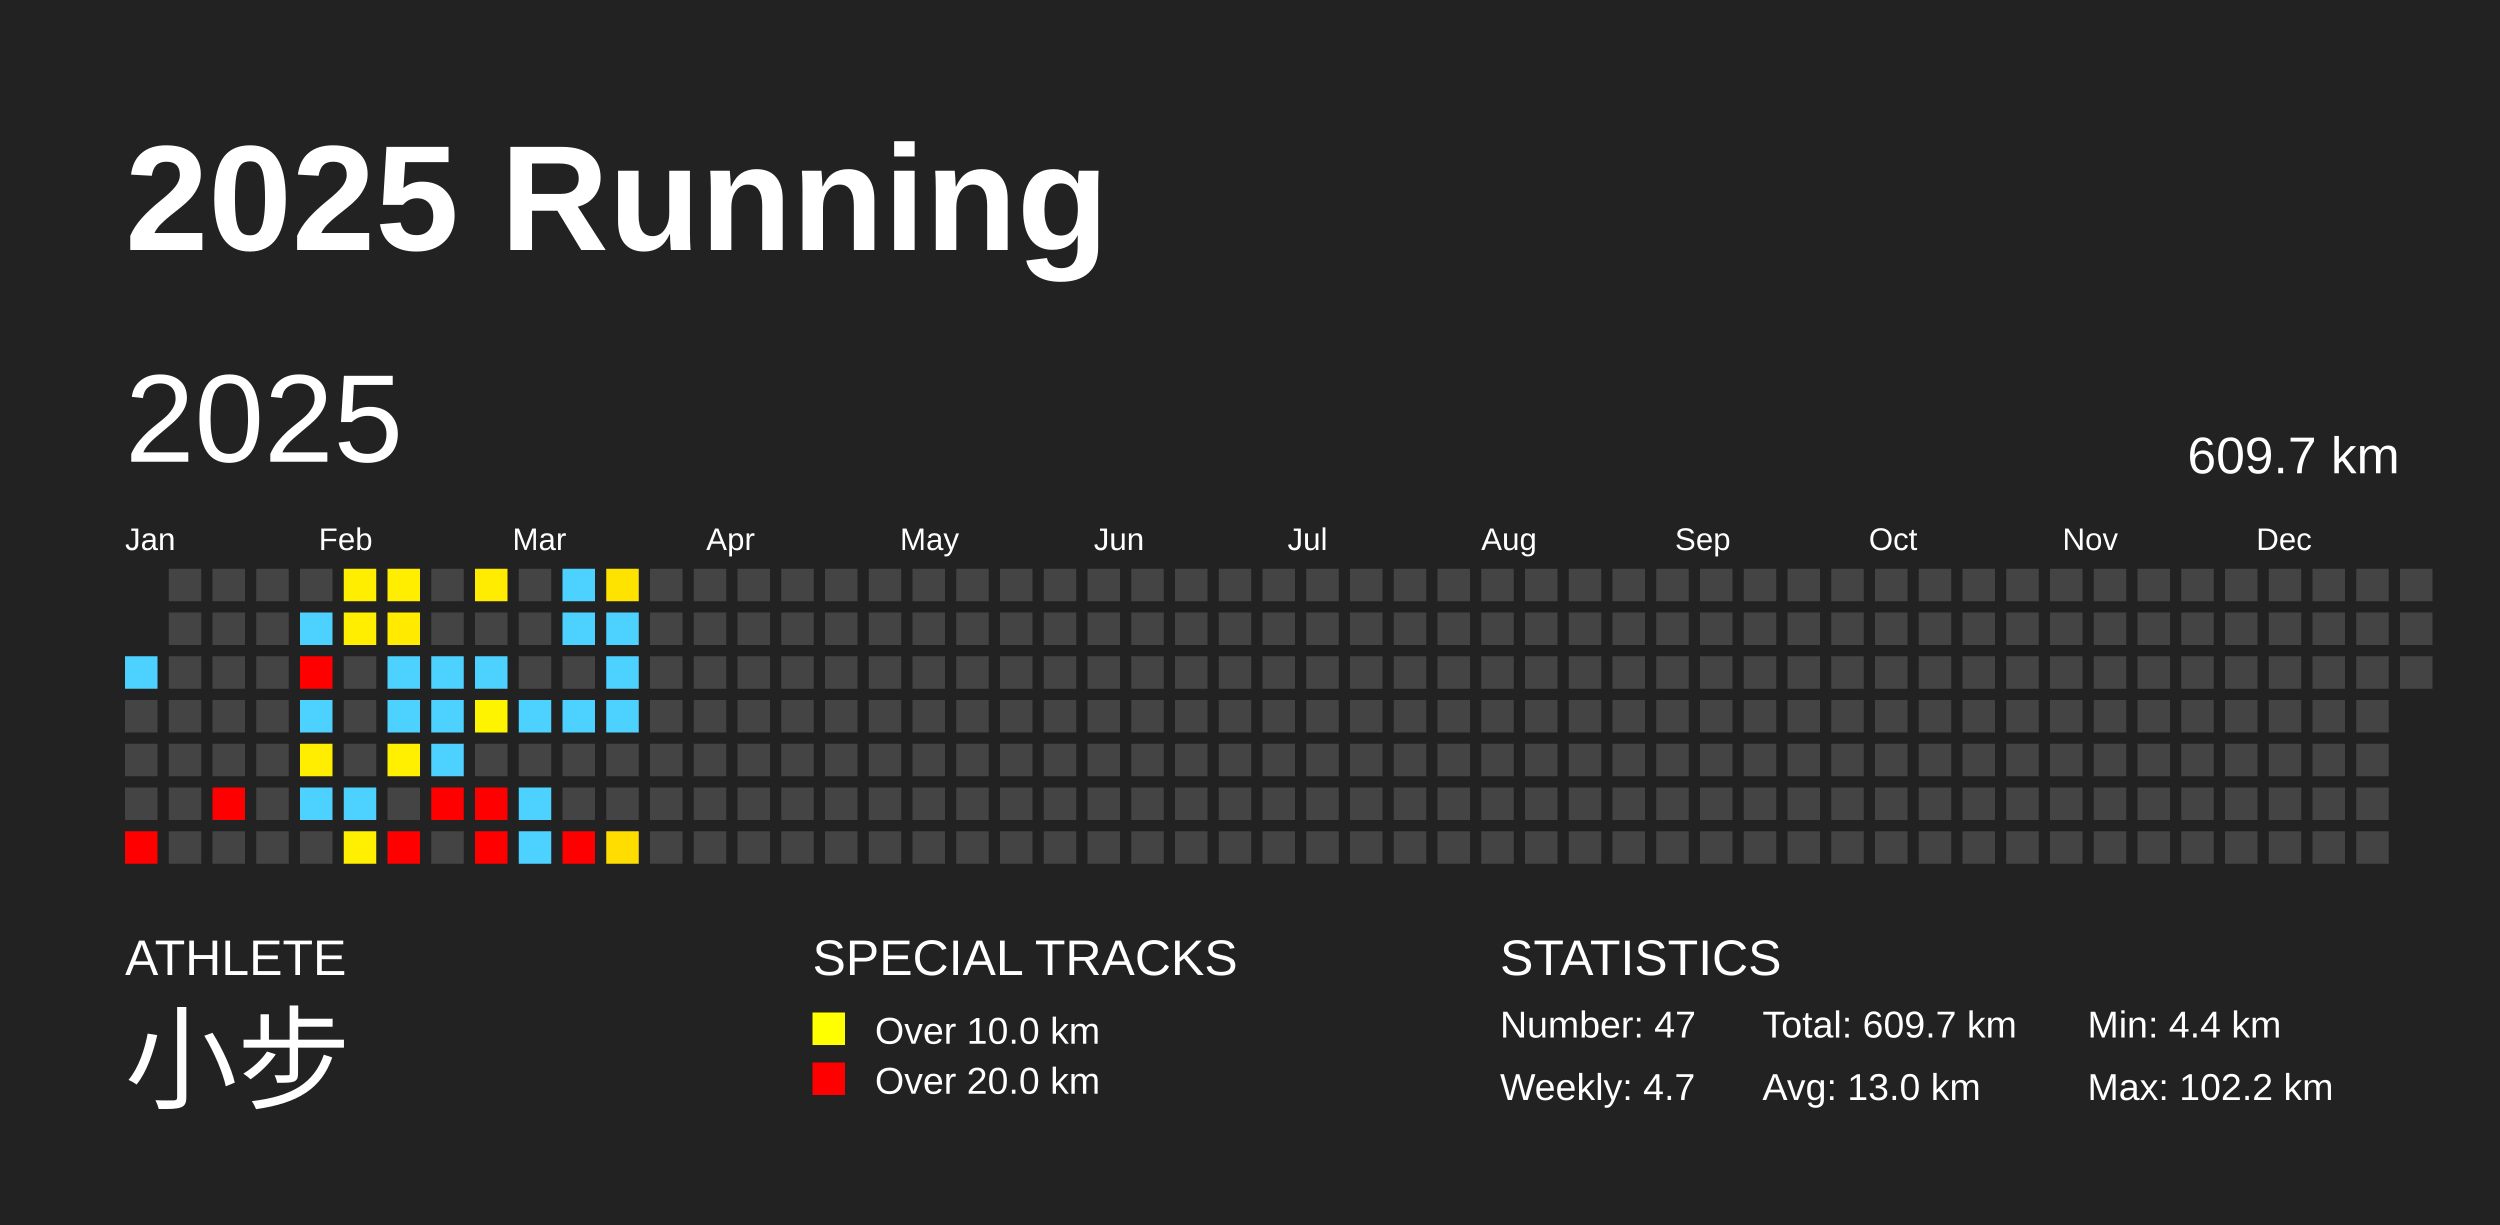
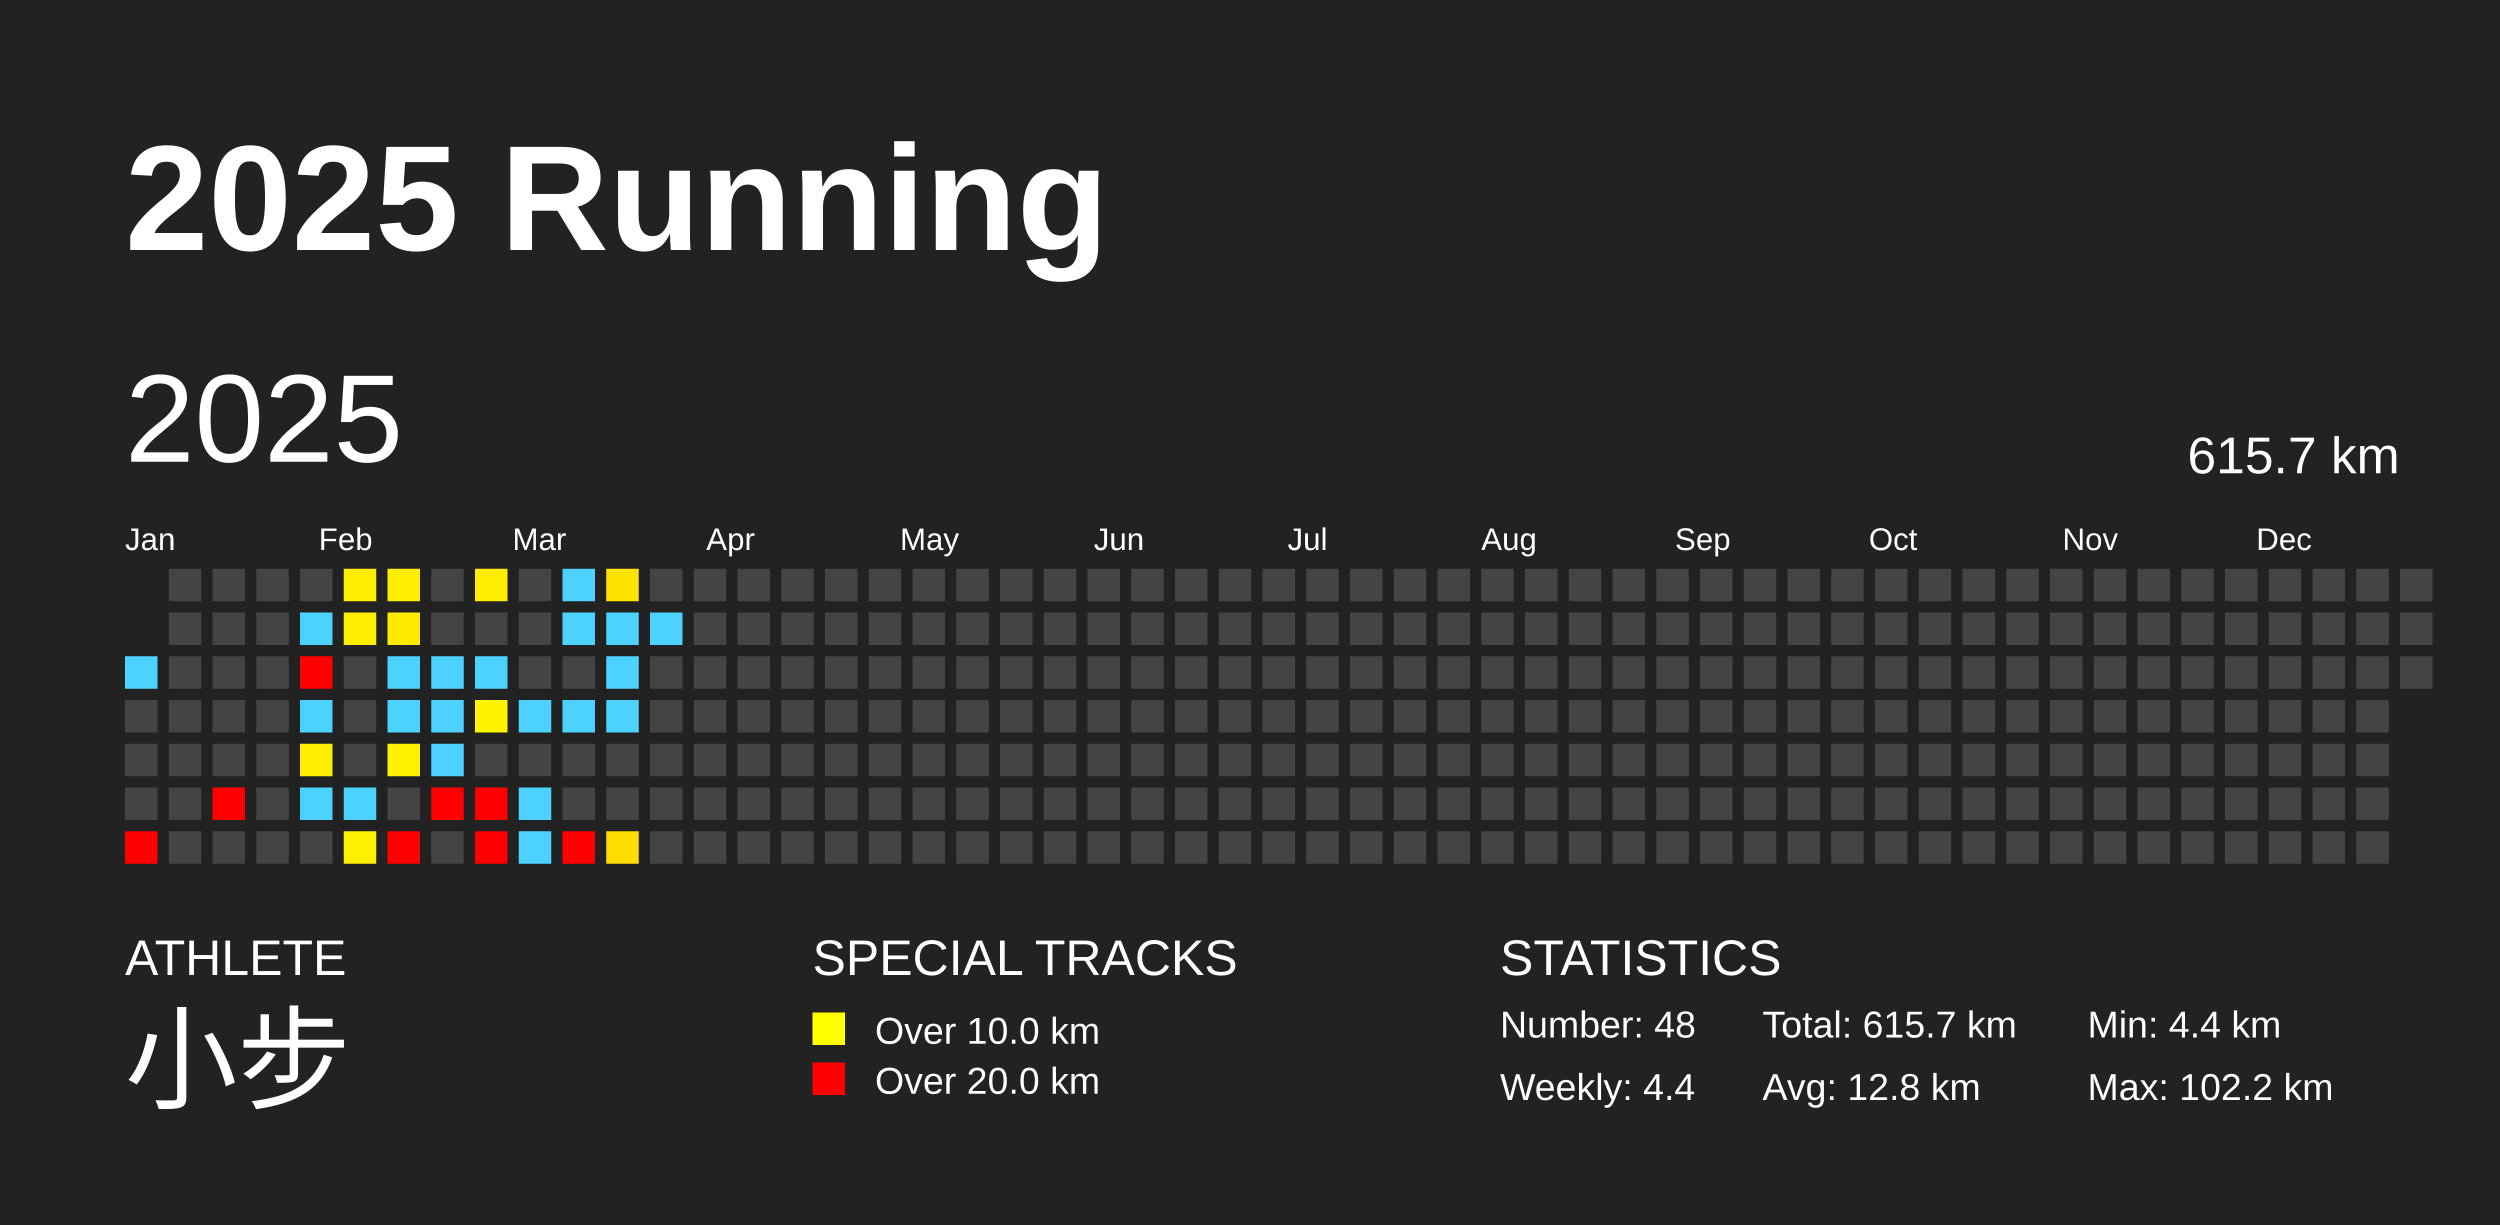
<svg xmlns="http://www.w3.org/2000/svg" baseProfile="full" height="98mm" version="1.1" viewBox="0,0,200,98" width="200mm">
  <defs />
  <rect fill="#222222" height="98" width="200" x="0" y="0" />
  <text fill="#FFFFFF" style="font-size:12px; font-family:Arial; font-weight:bold;" x="10" y="20">2025 Running</text>
  <text fill="#FFFFFF" style="font-size:4px; font-family:Arial" x="10" y="78">ATHLETE</text>
  <text fill="#FFFFFF" style="font-size:9px; font-family:Arial" x="10" y="88">小步</text>
  <text fill="#FFFFFF" style="font-size:4px; font-family:Arial" x="65" y="78">SPECIAL TRACKS</text>
  <rect fill="yellow" height="2.6" width="2.6" x="65" y="81" />
  <text fill="#FFFFFF" style="font-size:3px; font-family:Arial" x="70" y="83.5">Over 10.0 km</text>
  <rect fill="red" height="2.6" width="2.6" x="65" y="85" />
  <text fill="#FFFFFF" style="font-size:3px; font-family:Arial" x="70" y="87.5">Over 20.0 km</text>
  <text fill="#FFFFFF" style="font-size:4px; font-family:Arial" x="120" y="78">STATISTICS</text>
-   <text fill="#FFFFFF" style="font-size:3px; font-family:Arial" x="120" y="83">Number: 47</text>
-   <text fill="#FFFFFF" style="font-size:3px; font-family:Arial" x="120" y="88">Weekly: 4.7</text>
-   <text fill="#FFFFFF" style="font-size:3px; font-family:Arial" x="141" y="83">Total: 609.7 km</text>
-   <text fill="#FFFFFF" style="font-size:3px; font-family:Arial" x="141" y="88">Avg: 13.0 km</text>
+   <text fill="#FFFFFF" style="font-size:3px; font-family:Arial" x="120" y="83">Number: 48</text>
+   <text fill="#FFFFFF" style="font-size:3px; font-family:Arial" x="120" y="88">Weekly: 4.4</text>
+   <text fill="#FFFFFF" style="font-size:3px; font-family:Arial" x="141" y="83">Total: 615.7 km</text>
+   <text fill="#FFFFFF" style="font-size:3px; font-family:Arial" x="141" y="88">Avg: 12.8 km</text>
  <text fill="#FFFFFF" style="font-size:3px; font-family:Arial" x="167" y="83">Min: 4.4 km</text>
  <text fill="#FFFFFF" style="font-size:3px; font-family:Arial" x="167" y="88">Max: 102.2 km</text>
  <text dominant-baseline="hanging" fill="#FFFFFF" style="font-size:10.0px; font-family:Arial;" x="10" y="30">2025</text>
-   <text dominant-baseline="hanging" fill="#FFFFFF" style="font-size:4.125px; font-family:Arial;" x="175" y="35">609.7 km</text>
+   <text dominant-baseline="hanging" fill="#FFFFFF" style="font-size:4.125px; font-family:Arial;" x="175" y="35">615.7 km</text>
  <text fill="#FFFFFF" style="font-size:2.5px; font-family:Arial" x="10.0" y="44">Jan</text>
  <text fill="#FFFFFF" style="font-size:2.5px; font-family:Arial" x="25.5" y="44">Feb</text>
  <text fill="#FFFFFF" style="font-size:2.5px; font-family:Arial" x="41.0" y="44">Mar</text>
  <text fill="#FFFFFF" style="font-size:2.5px; font-family:Arial" x="56.5" y="44">Apr</text>
  <text fill="#FFFFFF" style="font-size:2.5px; font-family:Arial" x="72.0" y="44">May</text>
  <text fill="#FFFFFF" style="font-size:2.5px; font-family:Arial" x="87.5" y="44">Jun</text>
  <text fill="#FFFFFF" style="font-size:2.5px; font-family:Arial" x="103.0" y="44">Jul</text>
  <text fill="#FFFFFF" style="font-size:2.5px; font-family:Arial" x="118.5" y="44">Aug</text>
  <text fill="#FFFFFF" style="font-size:2.5px; font-family:Arial" x="134.0" y="44">Sep</text>
  <text fill="#FFFFFF" style="font-size:2.5px; font-family:Arial" x="149.5" y="44">Oct</text>
  <text fill="#FFFFFF" style="font-size:2.5px; font-family:Arial" x="165.0" y="44">Nov</text>
  <text fill="#FFFFFF" style="font-size:2.5px; font-family:Arial" x="180.5" y="44">Dec</text>
  <rect fill="#4dd2ff" height="2.6" width="2.6" x="10.0" y="52.5" />
  <rect fill="#444444" height="2.6" width="2.6" x="10.0" y="56.0" />
  <rect fill="#444444" height="2.6" width="2.6" x="10.0" y="59.5" />
  <rect fill="#444444" height="2.6" width="2.6" x="10.0" y="63.0" />
  <rect fill="red" height="2.6" width="2.6" x="10.0" y="66.5" />
  <rect fill="#444444" height="2.6" width="2.6" x="13.5" y="45.5" />
  <rect fill="#444444" height="2.6" width="2.6" x="13.5" y="49.0" />
  <rect fill="#444444" height="2.6" width="2.6" x="13.5" y="52.5" />
  <rect fill="#444444" height="2.6" width="2.6" x="13.5" y="56.0" />
  <rect fill="#444444" height="2.6" width="2.6" x="13.5" y="59.5" />
  <rect fill="#444444" height="2.6" width="2.6" x="13.5" y="63.0" />
  <rect fill="#444444" height="2.6" width="2.6" x="13.5" y="66.5" />
  <rect fill="#444444" height="2.6" width="2.6" x="17.0" y="45.5" />
  <rect fill="#444444" height="2.6" width="2.6" x="17.0" y="49.0" />
  <rect fill="#444444" height="2.6" width="2.6" x="17.0" y="52.5" />
  <rect fill="#444444" height="2.6" width="2.6" x="17.0" y="56.0" />
  <rect fill="#444444" height="2.6" width="2.6" x="17.0" y="59.5" />
  <rect fill="red" height="2.6" width="2.6" x="17.0" y="63.0" />
  <rect fill="#444444" height="2.6" width="2.6" x="17.0" y="66.5" />
  <rect fill="#444444" height="2.6" width="2.6" x="20.5" y="45.5" />
  <rect fill="#444444" height="2.6" width="2.6" x="20.5" y="49.0" />
  <rect fill="#444444" height="2.6" width="2.6" x="20.5" y="52.5" />
  <rect fill="#444444" height="2.6" width="2.6" x="20.5" y="56.0" />
  <rect fill="#444444" height="2.6" width="2.6" x="20.5" y="59.5" />
  <rect fill="#444444" height="2.6" width="2.6" x="20.5" y="63.0" />
  <rect fill="#444444" height="2.6" width="2.6" x="20.5" y="66.5" />
  <rect fill="#444444" height="2.6" width="2.6" x="24.0" y="45.5" />
  <rect fill="#4dd2ff" height="2.6" width="2.6" x="24.0" y="49.0" />
  <rect fill="red" height="2.6" width="2.6" x="24.0" y="52.5" />
  <rect fill="#4dd2ff" height="2.6" width="2.6" x="24.0" y="56.0" />
  <rect fill="#ffee00" height="2.6" width="2.6" x="24.0" y="59.5" />
  <rect fill="#4dd2ff" height="2.6" width="2.6" x="24.0" y="63.0" />
  <rect fill="#444444" height="2.6" width="2.6" x="24.0" y="66.5" />
  <rect fill="#ffee00" height="2.6" width="2.6" x="27.5" y="45.5" />
  <rect fill="#ffee00" height="2.6" width="2.6" x="27.5" y="49.0" />
  <rect fill="#444444" height="2.6" width="2.6" x="27.5" y="52.5" />
  <rect fill="#444444" height="2.6" width="2.6" x="27.5" y="56.0" />
  <rect fill="#444444" height="2.6" width="2.6" x="27.5" y="59.5" />
  <rect fill="#4dd2ff" height="2.6" width="2.6" x="27.5" y="63.0" />
  <rect fill="#ffef00" height="2.6" width="2.6" x="27.5" y="66.5" />
  <rect fill="#ffee00" height="2.6" width="2.6" x="31.0" y="45.5" />
  <rect fill="#ffea00" height="2.6" width="2.6" x="31.0" y="49.0" />
  <rect fill="#4dd2ff" height="2.6" width="2.6" x="31.0" y="52.5" />
  <rect fill="#4dd2ff" height="2.6" width="2.6" x="31.0" y="56.0" />
  <rect fill="#fff000" height="2.6" width="2.6" x="31.0" y="59.5" />
  <rect fill="#444444" height="2.6" width="2.6" x="31.0" y="63.0" />
  <rect fill="red" height="2.6" width="2.6" x="31.0" y="66.5" />
  <rect fill="#444444" height="2.6" width="2.6" x="34.5" y="45.5" />
  <rect fill="#444444" height="2.6" width="2.6" x="34.5" y="49.0" />
  <rect fill="#4dd2ff" height="2.6" width="2.6" x="34.5" y="52.5" />
  <rect fill="#4dd2ff" height="2.6" width="2.6" x="34.5" y="56.0" />
  <rect fill="#4dd2ff" height="2.6" width="2.6" x="34.5" y="59.5" />
  <rect fill="red" height="2.6" width="2.6" x="34.5" y="63.0" />
  <rect fill="#444444" height="2.6" width="2.6" x="34.5" y="66.5" />
  <rect fill="#ffec00" height="2.6" width="2.6" x="38.0" y="45.5" />
  <rect fill="#444444" height="2.6" width="2.6" x="38.0" y="49.0" />
  <rect fill="#4dd2ff" height="2.6" width="2.6" x="38.0" y="52.5" />
  <rect fill="#fff400" height="2.6" width="2.6" x="38.0" y="56.0" />
  <rect fill="#444444" height="2.6" width="2.6" x="38.0" y="59.5" />
  <rect fill="red" height="2.6" width="2.6" x="38.0" y="63.0" />
  <rect fill="red" height="2.6" width="2.6" x="38.0" y="66.5" />
  <rect fill="#444444" height="2.6" width="2.6" x="41.5" y="45.5" />
  <rect fill="#444444" height="2.6" width="2.6" x="41.5" y="49.0" />
  <rect fill="#444444" height="2.6" width="2.6" x="41.5" y="52.5" />
  <rect fill="#4dd2ff" height="2.6" width="2.6" x="41.5" y="56.0" />
  <rect fill="#444444" height="2.6" width="2.6" x="41.5" y="59.5" />
  <rect fill="#4dd2ff" height="2.6" width="2.6" x="41.5" y="63.0" />
  <rect fill="#4dd2ff" height="2.6" width="2.6" x="41.5" y="66.5" />
  <rect fill="#4dd2ff" height="2.6" width="2.6" x="45.0" y="45.5" />
  <rect fill="#4dd2ff" height="2.6" width="2.6" x="45.0" y="49.0" />
  <rect fill="#444444" height="2.6" width="2.6" x="45.0" y="52.5" />
  <rect fill="#4dd2ff" height="2.6" width="2.6" x="45.0" y="56.0" />
  <rect fill="#444444" height="2.6" width="2.6" x="45.0" y="59.5" />
  <rect fill="#444444" height="2.6" width="2.6" x="45.0" y="63.0" />
  <rect fill="red" height="2.6" width="2.6" x="45.0" y="66.5" />
  <rect fill="#ffe300" height="2.6" width="2.6" x="48.5" y="45.5" />
  <rect fill="#4dd2ff" height="2.6" width="2.6" x="48.5" y="49.0" />
  <rect fill="#4dd2ff" height="2.6" width="2.6" x="48.5" y="52.5" />
  <rect fill="#4dd2ff" height="2.6" width="2.6" x="48.5" y="56.0" />
  <rect fill="#444444" height="2.6" width="2.6" x="48.5" y="59.5" />
  <rect fill="#444444" height="2.6" width="2.6" x="48.5" y="63.0" />
  <rect fill="#ffdd00" height="2.6" width="2.6" x="48.5" y="66.5" />
  <rect fill="#444444" height="2.6" width="2.6" x="52.0" y="45.5" />
-   <rect fill="#444444" height="2.6" width="2.6" x="52.0" y="49.0" />
+   <rect fill="#4dd2ff" height="2.6" width="2.6" x="52.0" y="49.0" />
  <rect fill="#444444" height="2.6" width="2.6" x="52.0" y="52.5" />
  <rect fill="#444444" height="2.6" width="2.6" x="52.0" y="56.0" />
  <rect fill="#444444" height="2.6" width="2.6" x="52.0" y="59.5" />
  <rect fill="#444444" height="2.6" width="2.6" x="52.0" y="63.0" />
  <rect fill="#444444" height="2.6" width="2.6" x="52.0" y="66.5" />
  <rect fill="#444444" height="2.6" width="2.6" x="55.5" y="45.5" />
  <rect fill="#444444" height="2.6" width="2.6" x="55.5" y="49.0" />
  <rect fill="#444444" height="2.6" width="2.6" x="55.5" y="52.5" />
  <rect fill="#444444" height="2.6" width="2.6" x="55.5" y="56.0" />
  <rect fill="#444444" height="2.6" width="2.6" x="55.5" y="59.5" />
  <rect fill="#444444" height="2.6" width="2.6" x="55.5" y="63.0" />
  <rect fill="#444444" height="2.6" width="2.6" x="55.5" y="66.5" />
  <rect fill="#444444" height="2.6" width="2.6" x="59.0" y="45.5" />
  <rect fill="#444444" height="2.6" width="2.6" x="59.0" y="49.0" />
  <rect fill="#444444" height="2.6" width="2.6" x="59.0" y="52.5" />
  <rect fill="#444444" height="2.6" width="2.6" x="59.0" y="56.0" />
  <rect fill="#444444" height="2.6" width="2.6" x="59.0" y="59.5" />
  <rect fill="#444444" height="2.6" width="2.6" x="59.0" y="63.0" />
  <rect fill="#444444" height="2.6" width="2.6" x="59.0" y="66.5" />
  <rect fill="#444444" height="2.6" width="2.6" x="62.5" y="45.5" />
  <rect fill="#444444" height="2.6" width="2.6" x="62.5" y="49.0" />
  <rect fill="#444444" height="2.6" width="2.6" x="62.5" y="52.5" />
  <rect fill="#444444" height="2.6" width="2.6" x="62.5" y="56.0" />
  <rect fill="#444444" height="2.6" width="2.6" x="62.5" y="59.5" />
  <rect fill="#444444" height="2.6" width="2.6" x="62.5" y="63.0" />
  <rect fill="#444444" height="2.6" width="2.6" x="62.5" y="66.5" />
  <rect fill="#444444" height="2.6" width="2.6" x="66.0" y="45.5" />
  <rect fill="#444444" height="2.6" width="2.6" x="66.0" y="49.0" />
  <rect fill="#444444" height="2.6" width="2.6" x="66.0" y="52.5" />
  <rect fill="#444444" height="2.6" width="2.6" x="66.0" y="56.0" />
  <rect fill="#444444" height="2.6" width="2.6" x="66.0" y="59.5" />
  <rect fill="#444444" height="2.6" width="2.6" x="66.0" y="63.0" />
  <rect fill="#444444" height="2.6" width="2.6" x="66.0" y="66.5" />
  <rect fill="#444444" height="2.6" width="2.6" x="69.5" y="45.5" />
  <rect fill="#444444" height="2.6" width="2.6" x="69.5" y="49.0" />
  <rect fill="#444444" height="2.6" width="2.6" x="69.5" y="52.5" />
  <rect fill="#444444" height="2.6" width="2.6" x="69.5" y="56.0" />
  <rect fill="#444444" height="2.6" width="2.6" x="69.5" y="59.5" />
  <rect fill="#444444" height="2.6" width="2.6" x="69.5" y="63.0" />
  <rect fill="#444444" height="2.6" width="2.6" x="69.5" y="66.5" />
  <rect fill="#444444" height="2.6" width="2.6" x="73.0" y="45.5" />
  <rect fill="#444444" height="2.6" width="2.6" x="73.0" y="49.0" />
  <rect fill="#444444" height="2.6" width="2.6" x="73.0" y="52.5" />
  <rect fill="#444444" height="2.6" width="2.6" x="73.0" y="56.0" />
  <rect fill="#444444" height="2.6" width="2.6" x="73.0" y="59.5" />
  <rect fill="#444444" height="2.6" width="2.6" x="73.0" y="63.0" />
  <rect fill="#444444" height="2.6" width="2.6" x="73.0" y="66.5" />
  <rect fill="#444444" height="2.6" width="2.6" x="76.5" y="45.5" />
  <rect fill="#444444" height="2.6" width="2.6" x="76.5" y="49.0" />
  <rect fill="#444444" height="2.6" width="2.6" x="76.5" y="52.5" />
  <rect fill="#444444" height="2.6" width="2.6" x="76.5" y="56.0" />
  <rect fill="#444444" height="2.6" width="2.6" x="76.5" y="59.5" />
  <rect fill="#444444" height="2.6" width="2.6" x="76.5" y="63.0" />
  <rect fill="#444444" height="2.6" width="2.6" x="76.5" y="66.5" />
  <rect fill="#444444" height="2.6" width="2.6" x="80.0" y="45.5" />
  <rect fill="#444444" height="2.6" width="2.6" x="80.0" y="49.0" />
  <rect fill="#444444" height="2.6" width="2.6" x="80.0" y="52.5" />
  <rect fill="#444444" height="2.6" width="2.6" x="80.0" y="56.0" />
  <rect fill="#444444" height="2.6" width="2.6" x="80.0" y="59.5" />
  <rect fill="#444444" height="2.6" width="2.6" x="80.0" y="63.0" />
  <rect fill="#444444" height="2.6" width="2.6" x="80.0" y="66.5" />
  <rect fill="#444444" height="2.6" width="2.6" x="83.5" y="45.5" />
  <rect fill="#444444" height="2.6" width="2.6" x="83.5" y="49.0" />
  <rect fill="#444444" height="2.6" width="2.6" x="83.5" y="52.5" />
  <rect fill="#444444" height="2.6" width="2.6" x="83.5" y="56.0" />
  <rect fill="#444444" height="2.6" width="2.6" x="83.5" y="59.5" />
  <rect fill="#444444" height="2.6" width="2.6" x="83.5" y="63.0" />
  <rect fill="#444444" height="2.6" width="2.6" x="83.5" y="66.5" />
  <rect fill="#444444" height="2.6" width="2.6" x="87.0" y="45.5" />
  <rect fill="#444444" height="2.6" width="2.6" x="87.0" y="49.0" />
  <rect fill="#444444" height="2.6" width="2.6" x="87.0" y="52.5" />
  <rect fill="#444444" height="2.6" width="2.6" x="87.0" y="56.0" />
  <rect fill="#444444" height="2.6" width="2.6" x="87.0" y="59.5" />
  <rect fill="#444444" height="2.6" width="2.6" x="87.0" y="63.0" />
  <rect fill="#444444" height="2.6" width="2.6" x="87.0" y="66.5" />
  <rect fill="#444444" height="2.6" width="2.6" x="90.5" y="45.5" />
  <rect fill="#444444" height="2.6" width="2.6" x="90.5" y="49.0" />
  <rect fill="#444444" height="2.6" width="2.6" x="90.5" y="52.5" />
  <rect fill="#444444" height="2.6" width="2.6" x="90.5" y="56.0" />
  <rect fill="#444444" height="2.6" width="2.6" x="90.5" y="59.5" />
  <rect fill="#444444" height="2.6" width="2.6" x="90.5" y="63.0" />
  <rect fill="#444444" height="2.6" width="2.6" x="90.5" y="66.5" />
  <rect fill="#444444" height="2.6" width="2.6" x="94.0" y="45.5" />
  <rect fill="#444444" height="2.6" width="2.6" x="94.0" y="49.0" />
  <rect fill="#444444" height="2.6" width="2.6" x="94.0" y="52.5" />
  <rect fill="#444444" height="2.6" width="2.6" x="94.0" y="56.0" />
  <rect fill="#444444" height="2.6" width="2.6" x="94.0" y="59.5" />
  <rect fill="#444444" height="2.6" width="2.6" x="94.0" y="63.0" />
  <rect fill="#444444" height="2.6" width="2.6" x="94.0" y="66.5" />
  <rect fill="#444444" height="2.6" width="2.6" x="97.5" y="45.5" />
  <rect fill="#444444" height="2.6" width="2.6" x="97.5" y="49.0" />
  <rect fill="#444444" height="2.6" width="2.6" x="97.5" y="52.5" />
  <rect fill="#444444" height="2.6" width="2.6" x="97.5" y="56.0" />
  <rect fill="#444444" height="2.6" width="2.6" x="97.5" y="59.5" />
  <rect fill="#444444" height="2.6" width="2.6" x="97.5" y="63.0" />
  <rect fill="#444444" height="2.6" width="2.6" x="97.5" y="66.5" />
  <rect fill="#444444" height="2.6" width="2.6" x="101.0" y="45.5" />
  <rect fill="#444444" height="2.6" width="2.6" x="101.0" y="49.0" />
  <rect fill="#444444" height="2.6" width="2.6" x="101.0" y="52.5" />
  <rect fill="#444444" height="2.6" width="2.6" x="101.0" y="56.0" />
  <rect fill="#444444" height="2.6" width="2.6" x="101.0" y="59.5" />
  <rect fill="#444444" height="2.6" width="2.6" x="101.0" y="63.0" />
  <rect fill="#444444" height="2.6" width="2.6" x="101.0" y="66.5" />
  <rect fill="#444444" height="2.6" width="2.6" x="104.5" y="45.5" />
  <rect fill="#444444" height="2.6" width="2.6" x="104.5" y="49.0" />
  <rect fill="#444444" height="2.6" width="2.6" x="104.5" y="52.5" />
  <rect fill="#444444" height="2.6" width="2.6" x="104.5" y="56.0" />
  <rect fill="#444444" height="2.6" width="2.6" x="104.5" y="59.5" />
  <rect fill="#444444" height="2.6" width="2.6" x="104.5" y="63.0" />
  <rect fill="#444444" height="2.6" width="2.6" x="104.5" y="66.5" />
  <rect fill="#444444" height="2.6" width="2.6" x="108.0" y="45.5" />
  <rect fill="#444444" height="2.6" width="2.6" x="108.0" y="49.0" />
  <rect fill="#444444" height="2.6" width="2.6" x="108.0" y="52.5" />
  <rect fill="#444444" height="2.6" width="2.6" x="108.0" y="56.0" />
  <rect fill="#444444" height="2.6" width="2.6" x="108.0" y="59.5" />
  <rect fill="#444444" height="2.6" width="2.6" x="108.0" y="63.0" />
  <rect fill="#444444" height="2.6" width="2.6" x="108.0" y="66.5" />
  <rect fill="#444444" height="2.6" width="2.6" x="111.5" y="45.5" />
  <rect fill="#444444" height="2.6" width="2.6" x="111.5" y="49.0" />
  <rect fill="#444444" height="2.6" width="2.6" x="111.5" y="52.5" />
  <rect fill="#444444" height="2.6" width="2.6" x="111.5" y="56.0" />
  <rect fill="#444444" height="2.6" width="2.6" x="111.5" y="59.5" />
  <rect fill="#444444" height="2.6" width="2.6" x="111.5" y="63.0" />
  <rect fill="#444444" height="2.6" width="2.6" x="111.5" y="66.5" />
  <rect fill="#444444" height="2.6" width="2.6" x="115.0" y="45.5" />
  <rect fill="#444444" height="2.6" width="2.6" x="115.0" y="49.0" />
  <rect fill="#444444" height="2.6" width="2.6" x="115.0" y="52.5" />
  <rect fill="#444444" height="2.6" width="2.6" x="115.0" y="56.0" />
  <rect fill="#444444" height="2.6" width="2.6" x="115.0" y="59.5" />
  <rect fill="#444444" height="2.6" width="2.6" x="115.0" y="63.0" />
  <rect fill="#444444" height="2.6" width="2.6" x="115.0" y="66.5" />
  <rect fill="#444444" height="2.6" width="2.6" x="118.5" y="45.5" />
  <rect fill="#444444" height="2.6" width="2.6" x="118.5" y="49.0" />
  <rect fill="#444444" height="2.6" width="2.6" x="118.5" y="52.5" />
  <rect fill="#444444" height="2.6" width="2.6" x="118.5" y="56.0" />
  <rect fill="#444444" height="2.6" width="2.6" x="118.5" y="59.5" />
  <rect fill="#444444" height="2.6" width="2.6" x="118.5" y="63.0" />
  <rect fill="#444444" height="2.6" width="2.6" x="118.5" y="66.5" />
  <rect fill="#444444" height="2.6" width="2.6" x="122.0" y="45.5" />
  <rect fill="#444444" height="2.6" width="2.6" x="122.0" y="49.0" />
  <rect fill="#444444" height="2.6" width="2.6" x="122.0" y="52.5" />
  <rect fill="#444444" height="2.6" width="2.6" x="122.0" y="56.0" />
  <rect fill="#444444" height="2.6" width="2.6" x="122.0" y="59.5" />
  <rect fill="#444444" height="2.6" width="2.6" x="122.0" y="63.0" />
  <rect fill="#444444" height="2.6" width="2.6" x="122.0" y="66.5" />
  <rect fill="#444444" height="2.6" width="2.6" x="125.5" y="45.5" />
  <rect fill="#444444" height="2.6" width="2.6" x="125.5" y="49.0" />
  <rect fill="#444444" height="2.6" width="2.6" x="125.5" y="52.5" />
  <rect fill="#444444" height="2.6" width="2.6" x="125.5" y="56.0" />
  <rect fill="#444444" height="2.6" width="2.6" x="125.5" y="59.5" />
  <rect fill="#444444" height="2.6" width="2.6" x="125.5" y="63.0" />
  <rect fill="#444444" height="2.6" width="2.6" x="125.5" y="66.5" />
  <rect fill="#444444" height="2.6" width="2.6" x="129.0" y="45.5" />
  <rect fill="#444444" height="2.6" width="2.6" x="129.0" y="49.0" />
  <rect fill="#444444" height="2.6" width="2.6" x="129.0" y="52.5" />
  <rect fill="#444444" height="2.6" width="2.6" x="129.0" y="56.0" />
  <rect fill="#444444" height="2.6" width="2.6" x="129.0" y="59.5" />
  <rect fill="#444444" height="2.6" width="2.6" x="129.0" y="63.0" />
  <rect fill="#444444" height="2.6" width="2.6" x="129.0" y="66.5" />
  <rect fill="#444444" height="2.6" width="2.6" x="132.5" y="45.5" />
  <rect fill="#444444" height="2.6" width="2.6" x="132.5" y="49.0" />
  <rect fill="#444444" height="2.6" width="2.6" x="132.5" y="52.5" />
  <rect fill="#444444" height="2.6" width="2.6" x="132.5" y="56.0" />
  <rect fill="#444444" height="2.6" width="2.6" x="132.5" y="59.5" />
  <rect fill="#444444" height="2.6" width="2.6" x="132.5" y="63.0" />
  <rect fill="#444444" height="2.6" width="2.6" x="132.5" y="66.5" />
  <rect fill="#444444" height="2.6" width="2.6" x="136.0" y="45.5" />
  <rect fill="#444444" height="2.6" width="2.6" x="136.0" y="49.0" />
  <rect fill="#444444" height="2.6" width="2.6" x="136.0" y="52.5" />
  <rect fill="#444444" height="2.6" width="2.6" x="136.0" y="56.0" />
  <rect fill="#444444" height="2.6" width="2.6" x="136.0" y="59.5" />
  <rect fill="#444444" height="2.6" width="2.6" x="136.0" y="63.0" />
  <rect fill="#444444" height="2.6" width="2.6" x="136.0" y="66.5" />
  <rect fill="#444444" height="2.6" width="2.6" x="139.5" y="45.5" />
  <rect fill="#444444" height="2.6" width="2.6" x="139.5" y="49.0" />
  <rect fill="#444444" height="2.6" width="2.6" x="139.5" y="52.5" />
  <rect fill="#444444" height="2.6" width="2.6" x="139.5" y="56.0" />
  <rect fill="#444444" height="2.6" width="2.6" x="139.5" y="59.5" />
  <rect fill="#444444" height="2.6" width="2.6" x="139.5" y="63.0" />
  <rect fill="#444444" height="2.6" width="2.6" x="139.5" y="66.5" />
  <rect fill="#444444" height="2.6" width="2.6" x="143.0" y="45.5" />
  <rect fill="#444444" height="2.6" width="2.6" x="143.0" y="49.0" />
  <rect fill="#444444" height="2.6" width="2.6" x="143.0" y="52.5" />
  <rect fill="#444444" height="2.6" width="2.6" x="143.0" y="56.0" />
  <rect fill="#444444" height="2.6" width="2.6" x="143.0" y="59.5" />
  <rect fill="#444444" height="2.6" width="2.6" x="143.0" y="63.0" />
  <rect fill="#444444" height="2.6" width="2.6" x="143.0" y="66.5" />
  <rect fill="#444444" height="2.6" width="2.6" x="146.5" y="45.5" />
  <rect fill="#444444" height="2.6" width="2.6" x="146.5" y="49.0" />
  <rect fill="#444444" height="2.6" width="2.6" x="146.5" y="52.5" />
  <rect fill="#444444" height="2.6" width="2.6" x="146.5" y="56.0" />
  <rect fill="#444444" height="2.6" width="2.6" x="146.5" y="59.5" />
  <rect fill="#444444" height="2.6" width="2.6" x="146.5" y="63.0" />
  <rect fill="#444444" height="2.6" width="2.6" x="146.5" y="66.5" />
  <rect fill="#444444" height="2.6" width="2.6" x="150.0" y="45.5" />
  <rect fill="#444444" height="2.6" width="2.6" x="150.0" y="49.0" />
  <rect fill="#444444" height="2.6" width="2.6" x="150.0" y="52.5" />
  <rect fill="#444444" height="2.6" width="2.6" x="150.0" y="56.0" />
  <rect fill="#444444" height="2.6" width="2.6" x="150.0" y="59.5" />
  <rect fill="#444444" height="2.6" width="2.6" x="150.0" y="63.0" />
  <rect fill="#444444" height="2.6" width="2.6" x="150.0" y="66.5" />
  <rect fill="#444444" height="2.6" width="2.6" x="153.5" y="45.5" />
  <rect fill="#444444" height="2.6" width="2.6" x="153.5" y="49.0" />
  <rect fill="#444444" height="2.6" width="2.6" x="153.5" y="52.5" />
  <rect fill="#444444" height="2.6" width="2.6" x="153.5" y="56.0" />
  <rect fill="#444444" height="2.6" width="2.6" x="153.5" y="59.5" />
  <rect fill="#444444" height="2.6" width="2.6" x="153.5" y="63.0" />
  <rect fill="#444444" height="2.6" width="2.6" x="153.5" y="66.5" />
  <rect fill="#444444" height="2.6" width="2.6" x="157.0" y="45.5" />
  <rect fill="#444444" height="2.6" width="2.6" x="157.0" y="49.0" />
  <rect fill="#444444" height="2.6" width="2.6" x="157.0" y="52.5" />
  <rect fill="#444444" height="2.6" width="2.6" x="157.0" y="56.0" />
  <rect fill="#444444" height="2.6" width="2.6" x="157.0" y="59.5" />
  <rect fill="#444444" height="2.6" width="2.6" x="157.0" y="63.0" />
  <rect fill="#444444" height="2.6" width="2.6" x="157.0" y="66.5" />
  <rect fill="#444444" height="2.6" width="2.6" x="160.5" y="45.5" />
  <rect fill="#444444" height="2.6" width="2.6" x="160.5" y="49.0" />
  <rect fill="#444444" height="2.6" width="2.6" x="160.5" y="52.5" />
  <rect fill="#444444" height="2.6" width="2.6" x="160.5" y="56.0" />
  <rect fill="#444444" height="2.6" width="2.6" x="160.5" y="59.5" />
  <rect fill="#444444" height="2.6" width="2.6" x="160.5" y="63.0" />
  <rect fill="#444444" height="2.6" width="2.6" x="160.5" y="66.5" />
  <rect fill="#444444" height="2.6" width="2.6" x="164.0" y="45.5" />
  <rect fill="#444444" height="2.6" width="2.6" x="164.0" y="49.0" />
  <rect fill="#444444" height="2.6" width="2.6" x="164.0" y="52.5" />
  <rect fill="#444444" height="2.6" width="2.6" x="164.0" y="56.0" />
  <rect fill="#444444" height="2.6" width="2.6" x="164.0" y="59.5" />
  <rect fill="#444444" height="2.6" width="2.6" x="164.0" y="63.0" />
  <rect fill="#444444" height="2.6" width="2.6" x="164.0" y="66.5" />
  <rect fill="#444444" height="2.6" width="2.6" x="167.5" y="45.5" />
  <rect fill="#444444" height="2.6" width="2.6" x="167.5" y="49.0" />
  <rect fill="#444444" height="2.6" width="2.6" x="167.5" y="52.5" />
  <rect fill="#444444" height="2.6" width="2.6" x="167.5" y="56.0" />
  <rect fill="#444444" height="2.6" width="2.6" x="167.5" y="59.5" />
  <rect fill="#444444" height="2.6" width="2.6" x="167.5" y="63.0" />
  <rect fill="#444444" height="2.6" width="2.6" x="167.5" y="66.5" />
  <rect fill="#444444" height="2.6" width="2.6" x="171.0" y="45.5" />
  <rect fill="#444444" height="2.6" width="2.6" x="171.0" y="49.0" />
  <rect fill="#444444" height="2.6" width="2.6" x="171.0" y="52.5" />
  <rect fill="#444444" height="2.6" width="2.6" x="171.0" y="56.0" />
  <rect fill="#444444" height="2.6" width="2.6" x="171.0" y="59.5" />
  <rect fill="#444444" height="2.6" width="2.6" x="171.0" y="63.0" />
  <rect fill="#444444" height="2.6" width="2.6" x="171.0" y="66.5" />
  <rect fill="#444444" height="2.6" width="2.6" x="174.5" y="45.5" />
  <rect fill="#444444" height="2.6" width="2.6" x="174.5" y="49.0" />
  <rect fill="#444444" height="2.6" width="2.6" x="174.5" y="52.5" />
  <rect fill="#444444" height="2.6" width="2.6" x="174.5" y="56.0" />
  <rect fill="#444444" height="2.6" width="2.6" x="174.5" y="59.5" />
  <rect fill="#444444" height="2.6" width="2.6" x="174.5" y="63.0" />
  <rect fill="#444444" height="2.6" width="2.6" x="174.5" y="66.5" />
  <rect fill="#444444" height="2.6" width="2.6" x="178.0" y="45.5" />
  <rect fill="#444444" height="2.6" width="2.6" x="178.0" y="49.0" />
  <rect fill="#444444" height="2.6" width="2.6" x="178.0" y="52.5" />
  <rect fill="#444444" height="2.6" width="2.6" x="178.0" y="56.0" />
  <rect fill="#444444" height="2.6" width="2.6" x="178.0" y="59.5" />
  <rect fill="#444444" height="2.6" width="2.6" x="178.0" y="63.0" />
  <rect fill="#444444" height="2.6" width="2.6" x="178.0" y="66.5" />
  <rect fill="#444444" height="2.6" width="2.6" x="181.5" y="45.5" />
  <rect fill="#444444" height="2.6" width="2.6" x="181.5" y="49.0" />
  <rect fill="#444444" height="2.6" width="2.6" x="181.5" y="52.5" />
  <rect fill="#444444" height="2.6" width="2.6" x="181.5" y="56.0" />
  <rect fill="#444444" height="2.6" width="2.6" x="181.5" y="59.5" />
  <rect fill="#444444" height="2.6" width="2.6" x="181.5" y="63.0" />
  <rect fill="#444444" height="2.6" width="2.6" x="181.5" y="66.5" />
  <rect fill="#444444" height="2.6" width="2.6" x="185.0" y="45.5" />
  <rect fill="#444444" height="2.6" width="2.6" x="185.0" y="49.0" />
  <rect fill="#444444" height="2.6" width="2.6" x="185.0" y="52.5" />
  <rect fill="#444444" height="2.6" width="2.6" x="185.0" y="56.0" />
  <rect fill="#444444" height="2.6" width="2.6" x="185.0" y="59.5" />
  <rect fill="#444444" height="2.6" width="2.6" x="185.0" y="63.0" />
  <rect fill="#444444" height="2.6" width="2.6" x="185.0" y="66.5" />
  <rect fill="#444444" height="2.6" width="2.6" x="188.5" y="45.5" />
  <rect fill="#444444" height="2.6" width="2.6" x="188.5" y="49.0" />
  <rect fill="#444444" height="2.6" width="2.6" x="188.5" y="52.5" />
  <rect fill="#444444" height="2.6" width="2.6" x="188.5" y="56.0" />
  <rect fill="#444444" height="2.6" width="2.6" x="188.5" y="59.5" />
  <rect fill="#444444" height="2.6" width="2.6" x="188.5" y="63.0" />
  <rect fill="#444444" height="2.6" width="2.6" x="188.5" y="66.5" />
  <rect fill="#444444" height="2.6" width="2.6" x="192.0" y="45.5" />
  <rect fill="#444444" height="2.6" width="2.6" x="192.0" y="49.0" />
  <rect fill="#444444" height="2.6" width="2.6" x="192.0" y="52.5" />
</svg>
